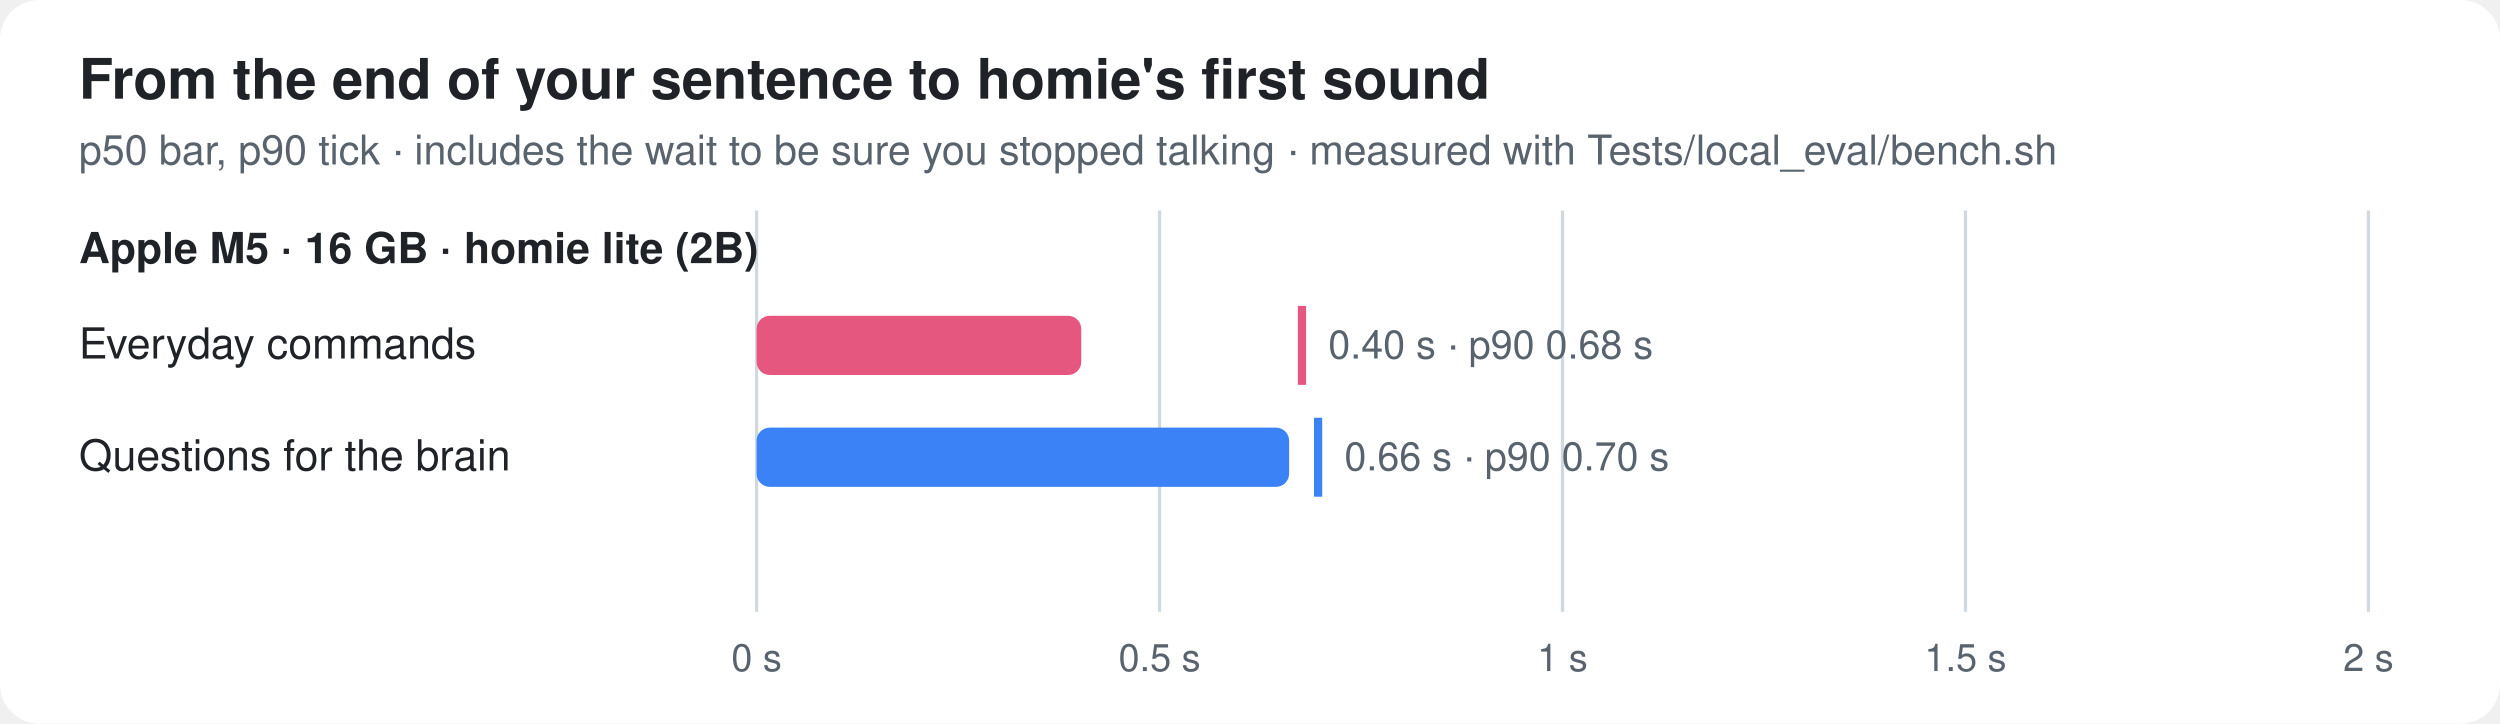
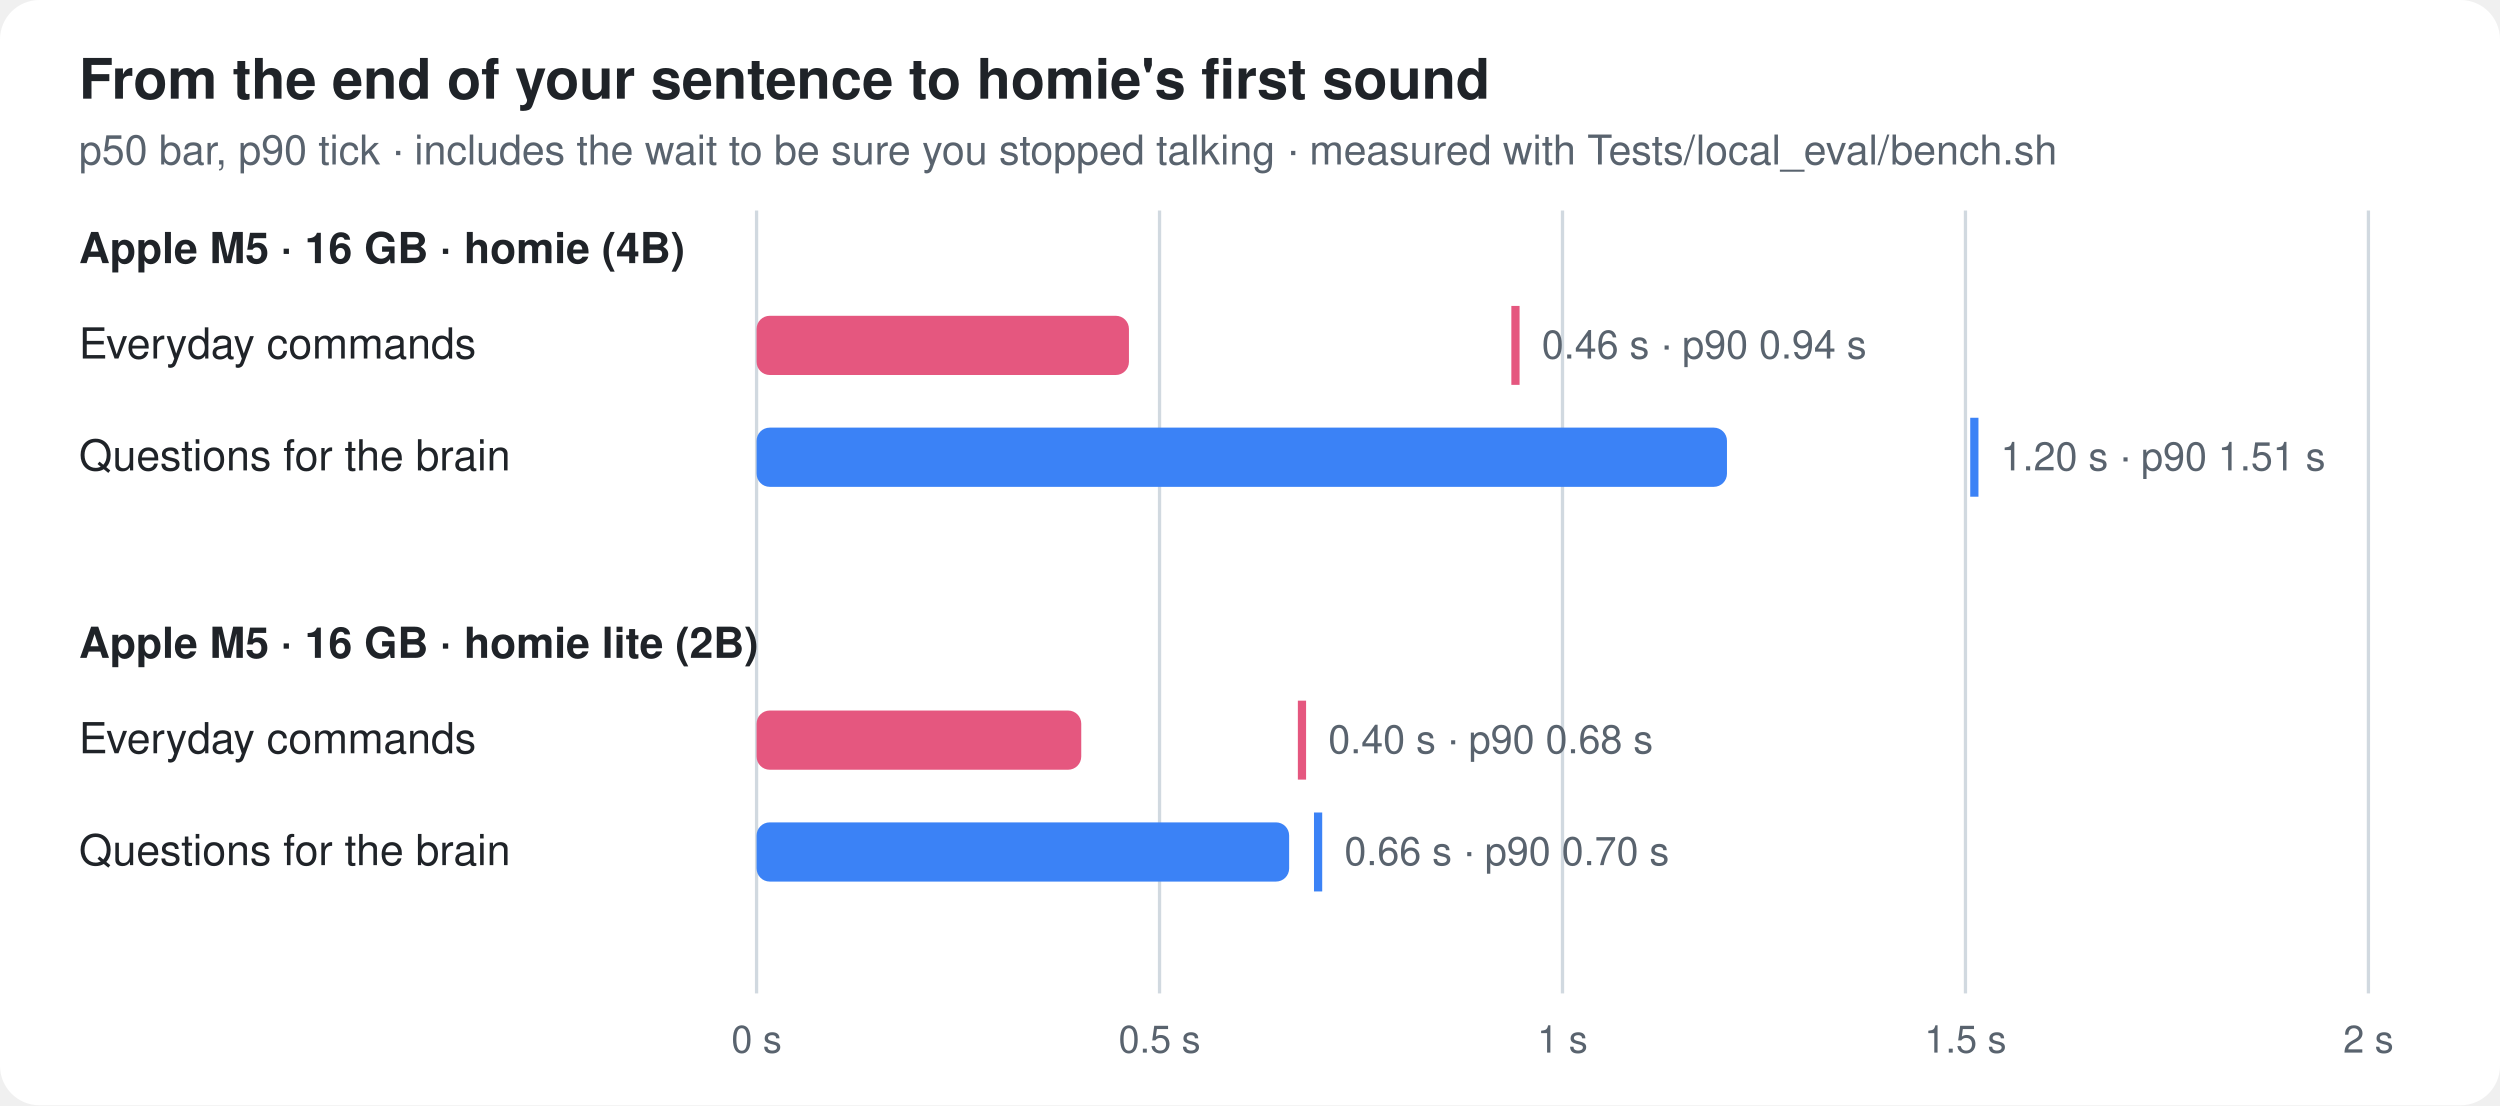
- <svg xmlns="http://www.w3.org/2000/svg" viewBox="0 0 760 220" width="760" height="220" font-family="-apple-system,BlinkMacSystemFont,Segoe UI,Helvetica,Arial,sans-serif">
+ <svg xmlns="http://www.w3.org/2000/svg" viewBox="0 0 760 336" width="760" height="336" font-family="-apple-system,BlinkMacSystemFont,Segoe UI,Helvetica,Arial,sans-serif">
  <style>.bg{fill:#ffffff}.t{fill:#1f2328}.m{fill:#59636e}.g{stroke:#d1d9e0}@media (prefers-color-scheme:dark){.bg{fill:#0d1117}.t{fill:#f0f6fc}.m{fill:#9198a1}.g{stroke:#3d444d}}</style>
-   <rect class="bg" x="0" y="0" width="760" height="220" rx="12" />
+   <rect class="bg" x="0" y="0" width="760" height="336" rx="12" />
  <text x="24" y="30" class="t" font-size="17" font-weight="600">From the end of your sentence to homie's first sound</text>
  <text x="24" y="50" class="m" font-size="12.5">p50 bar, p90 tick · includes the wait to be sure you stopped talking · measured with Tests/local_eval/bench.sh</text>
-   <line x1="230.0" y1="64" x2="230.0" y2="186" class="g" stroke-width="1" />
-   <text x="230.0" y="204" class="m" font-size="11.5" text-anchor="middle">0 s</text>
-   <line x1="352.5" y1="64" x2="352.5" y2="186" class="g" stroke-width="1" />
-   <text x="352.5" y="204" class="m" font-size="11.5" text-anchor="middle">0.5 s</text>
-   <line x1="475.0" y1="64" x2="475.0" y2="186" class="g" stroke-width="1" />
-   <text x="475.0" y="204" class="m" font-size="11.5" text-anchor="middle">1 s</text>
-   <line x1="597.5" y1="64" x2="597.5" y2="186" class="g" stroke-width="1" />
-   <text x="597.5" y="204" class="m" font-size="11.5" text-anchor="middle">1.5 s</text>
-   <line x1="720.0" y1="64" x2="720.0" y2="186" class="g" stroke-width="1" />
-   <text x="720.0" y="204" class="m" font-size="11.5" text-anchor="middle">2 s</text>
-   <text x="24" y="80" class="t" font-size="13" font-weight="600">Apple M5 · 16 GB · homie lite (2B)</text>
+   <line x1="230.0" y1="64" x2="230.0" y2="302" class="g" stroke-width="1" />
+   <text x="230.0" y="320" class="m" font-size="11.5" text-anchor="middle">0 s</text>
+   <line x1="352.5" y1="64" x2="352.5" y2="302" class="g" stroke-width="1" />
+   <text x="352.5" y="320" class="m" font-size="11.5" text-anchor="middle">0.5 s</text>
+   <line x1="475.0" y1="64" x2="475.0" y2="302" class="g" stroke-width="1" />
+   <text x="475.0" y="320" class="m" font-size="11.5" text-anchor="middle">1 s</text>
+   <line x1="597.5" y1="64" x2="597.5" y2="302" class="g" stroke-width="1" />
+   <text x="597.5" y="320" class="m" font-size="11.5" text-anchor="middle">1.5 s</text>
+   <line x1="720.0" y1="64" x2="720.0" y2="302" class="g" stroke-width="1" />
+   <text x="720.0" y="320" class="m" font-size="11.5" text-anchor="middle">2 s</text>
+   <text x="24" y="80" class="t" font-size="13" font-weight="600">Apple M5 · 16 GB · homie (4B)</text>
  <text x="24" y="109" class="t" font-size="13">Everyday commands</text>
-   <rect x="230" y="96" width="98.7" height="18" rx="4" fill="#e5577f" />
-   <line x1="395.8" y1="93" x2="395.8" y2="117" stroke="#e5577f" stroke-width="2.5" />
-   <text x="403.8" y="109" class="m bglabel" font-size="12" font-weight="500">0.40 s · p90 0.68 s</text>
+   <rect x="230" y="96" width="113.2" height="18" rx="4" fill="#e5577f" />
+   <line x1="460.7" y1="93" x2="460.7" y2="117" stroke="#e5577f" stroke-width="2.5" />
+   <text x="468.7" y="109" class="m bglabel" font-size="12" font-weight="500">0.46 s · p90 0.94 s</text>
  <text x="24" y="143" class="t" font-size="13">Questions for the brain</text>
-   <rect x="230" y="130" width="161.9" height="18" rx="4" fill="#3b82f6" />
-   <line x1="400.7" y1="127" x2="400.7" y2="151" stroke="#3b82f6" stroke-width="2.5" />
-   <text x="408.7" y="143" class="m bglabel" font-size="12" font-weight="500">0.66 s · p90 0.70 s</text>
+   <rect x="230" y="130" width="295.0" height="18" rx="4" fill="#3b82f6" />
+   <line x1="600.2" y1="127" x2="600.2" y2="151" stroke="#3b82f6" stroke-width="2.5" />
+   <text x="608.2" y="143" class="m bglabel" font-size="12" font-weight="500">1.20 s · p90 1.51 s</text>
+   <text x="24" y="200" class="t" font-size="13" font-weight="600">Apple M5 · 16 GB · homie lite (2B)</text>
+   <text x="24" y="229" class="t" font-size="13">Everyday commands</text>
+   <rect x="230" y="216" width="98.7" height="18" rx="4" fill="#e5577f" />
+   <line x1="395.8" y1="213" x2="395.8" y2="237" stroke="#e5577f" stroke-width="2.5" />
+   <text x="403.8" y="229" class="m bglabel" font-size="12" font-weight="500">0.40 s · p90 0.68 s</text>
+   <text x="24" y="263" class="t" font-size="13">Questions for the brain</text>
+   <rect x="230" y="250" width="161.9" height="18" rx="4" fill="#3b82f6" />
+   <line x1="400.7" y1="247" x2="400.7" y2="271" stroke="#3b82f6" stroke-width="2.5" />
+   <text x="408.7" y="263" class="m bglabel" font-size="12" font-weight="500">0.66 s · p90 0.70 s</text>
</svg>
